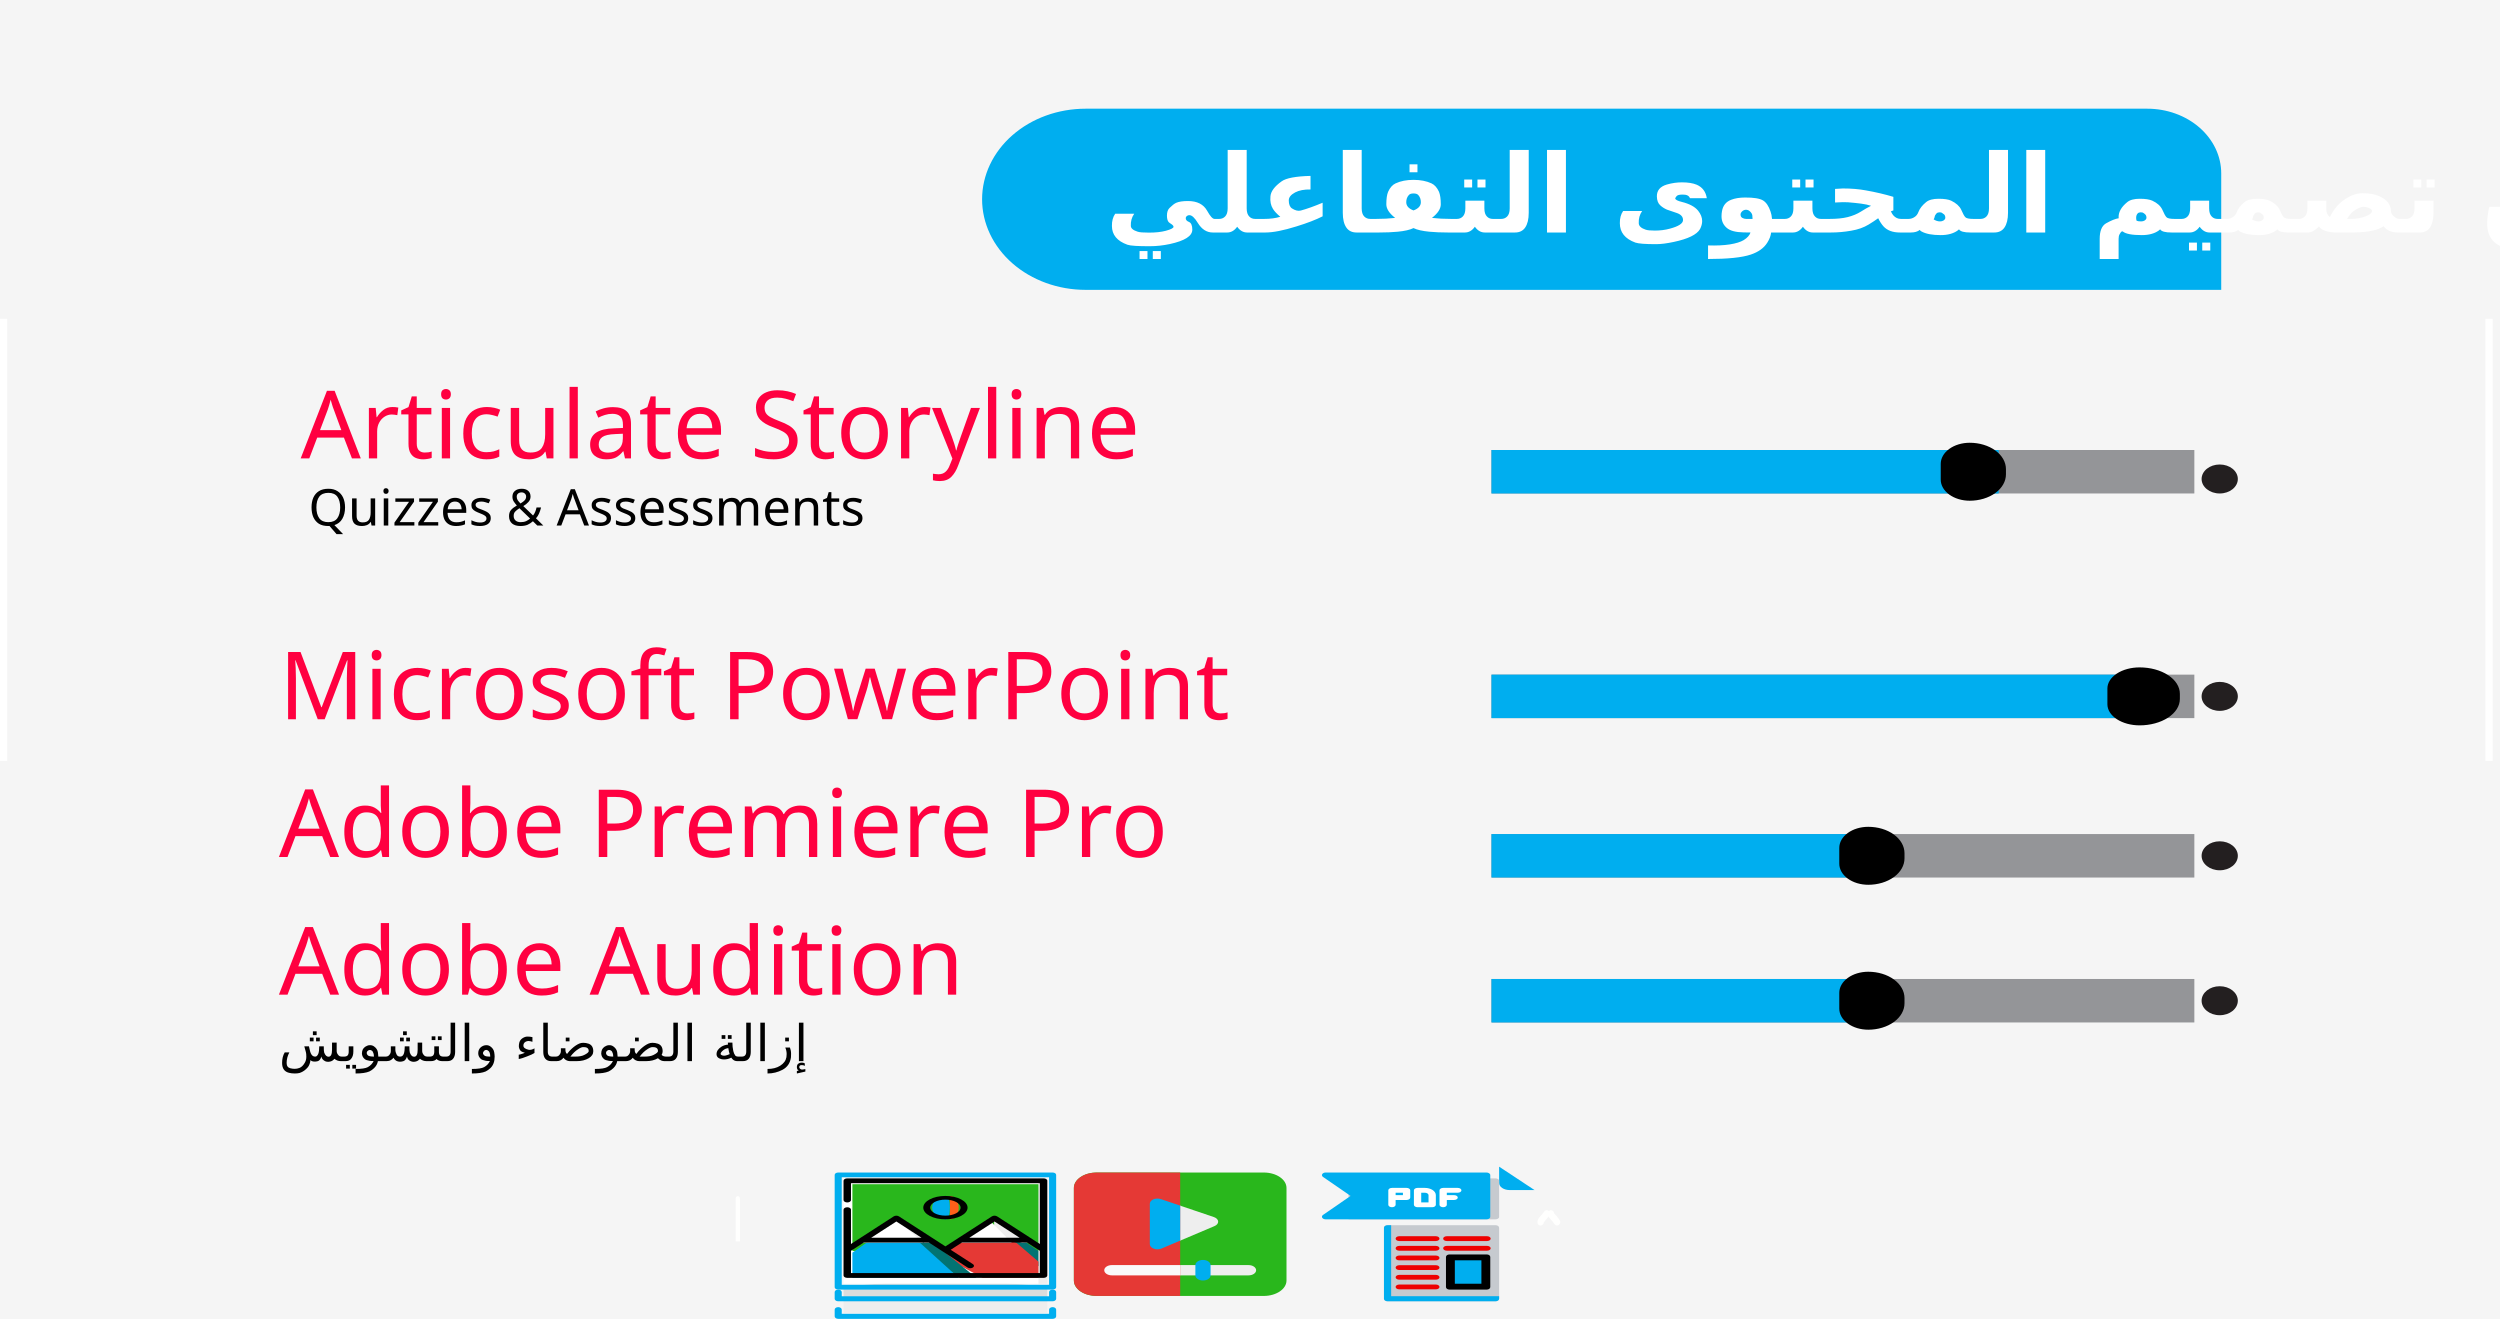
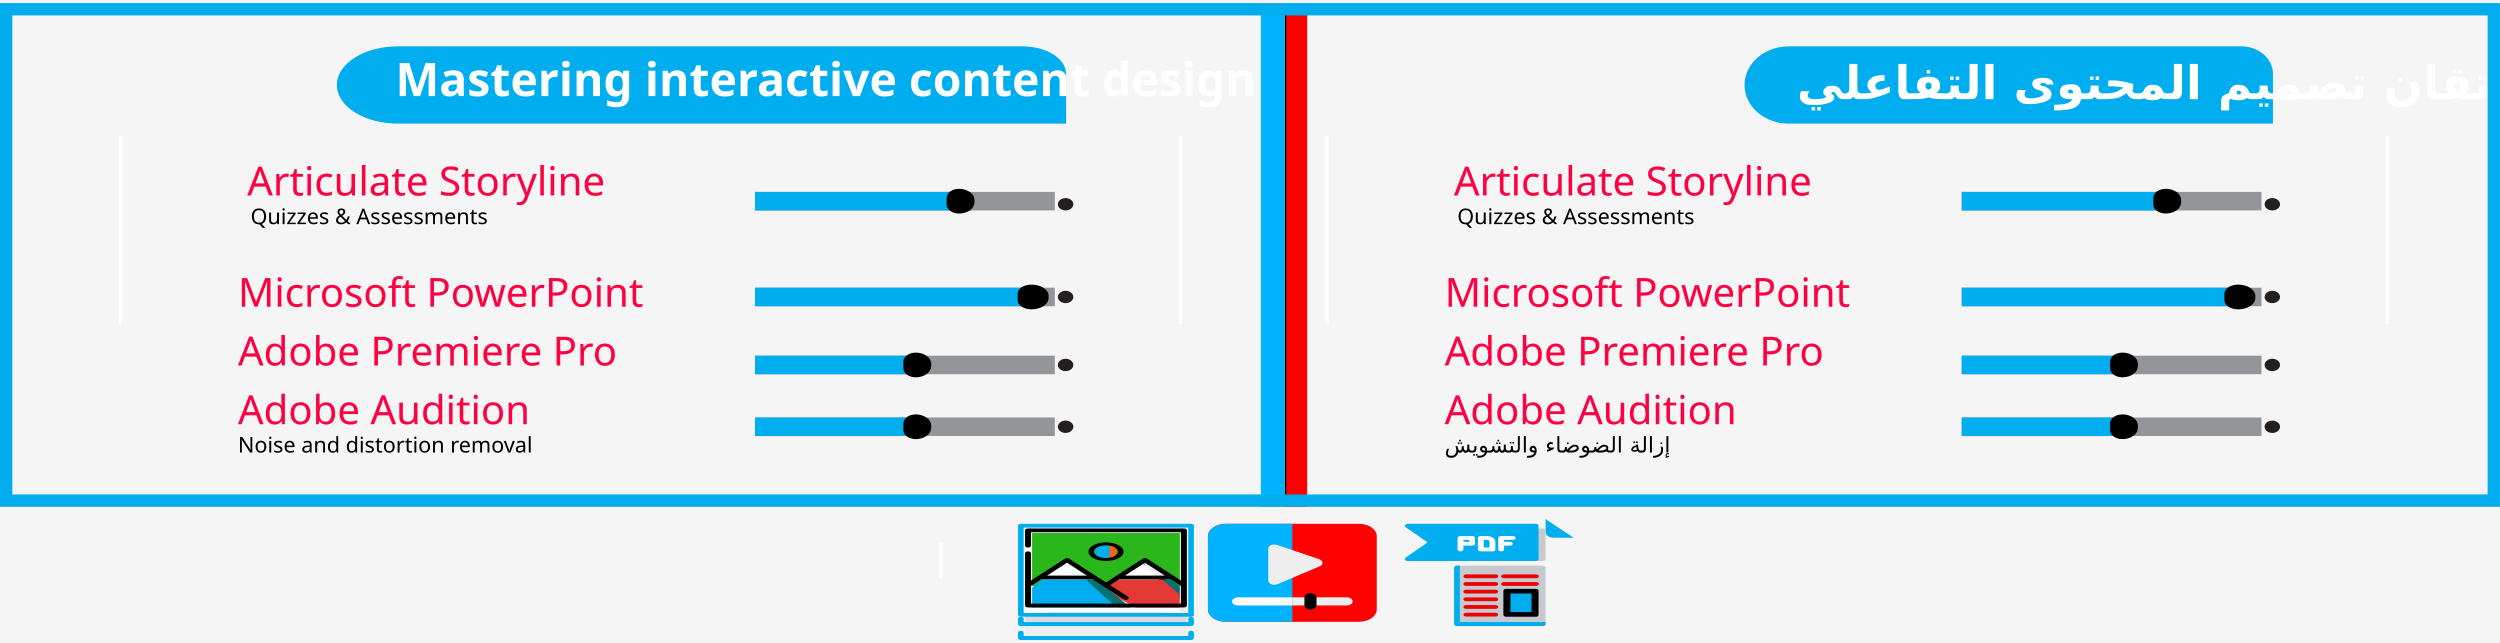
- <svg xmlns="http://www.w3.org/2000/svg" width="345" height="182" viewBox="0 0 345 182" fill="none">
-   <rect width="345" height="182" fill="#F5F5F5" />
-   <path d="M149.815 15H296.325C297.665 15 298.992 15.231 300.23 15.68C301.468 16.128 302.593 16.786 303.541 17.615C304.488 18.444 305.24 19.429 305.753 20.512C306.265 21.595 306.529 22.756 306.529 23.929V40H149.815C146.026 40 142.392 38.683 139.713 36.339C137.034 33.995 135.529 30.815 135.529 27.5C135.529 24.185 137.034 21.005 139.713 18.661C142.392 16.317 146.026 15 149.815 15Z" fill="#00AEEF" />
+ <svg xmlns="http://www.w3.org/2000/svg" width="809" height="208" viewBox="0 0 809 208" fill="none">
+   <rect width="809" height="208" fill="#F5F5F5" />
+   <path d="M578.815 15H725.325C726.665 15 727.992 15.231 729.23 15.68C730.468 16.128 731.593 16.786 732.541 17.615C733.488 18.444 734.24 19.429 734.753 20.512C735.265 21.595 735.529 22.756 735.529 23.929V40H578.815C575.026 40 571.392 38.683 568.713 36.339C566.034 33.995 564.529 30.815 564.529 27.5C564.529 24.185 566.034 21.005 568.713 18.661C571.392 16.317 575.026 15 578.815 15Z" fill="#00AEEF" />
  <text fill="white" xml:space="preserve" style="white-space: pre" font-family="Harmattan" font-size="15" font-weight="bold" letter-spacing="0em">
-     <tspan x="152.492" y="32.087">اتقان تصميم المحتوى التفاعلي</tspan>
+     <tspan x="581.492" y="32.087">اتقان تصميم المحتوى التفاعلي</tspan>
  </text>
  <g filter="url(#filter0_d_0_1)">
    <mask id="path-3-inside-1_0_1" fill="white">
-       <path d="M307.492 1H51.492H307.492Z" />
+       <path d="M736.492 1H480.492H736.492Z" />
    </mask>
-     <path d="M307.492 1H51.492H307.492Z" fill="#231F20" />
-     <path d="M307.492 1H51.492H307.492Z" stroke="black" stroke-width="0.6" mask="url(#path-3-inside-1_0_1)" />
+     <path d="M736.492 1H480.492H736.492Z" fill="#231F20" />
+     <path d="M736.492 1H480.492H736.492Z" stroke="black" stroke-width="0.6" mask="url(#path-3-inside-1_0_1)" />
  </g>
-   <path d="M306.321 68.1C307.702 68.1 308.821 67.204 308.821 66.1C308.821 64.995 307.702 64.1 306.321 64.1C304.94 64.1 303.821 64.995 303.821 66.1C303.821 67.204 304.94 68.1 306.321 68.1Z" fill="#231F20" />
-   <path d="M306.321 98.1C307.702 98.1 308.821 97.204 308.821 96.1C308.821 94.995 307.702 94.1 306.321 94.1C304.94 94.1 303.821 94.995 303.821 96.1C303.821 97.204 304.94 98.1 306.321 98.1Z" fill="#231F20" />
-   <path d="M306.321 120.1C307.702 120.1 308.821 119.204 308.821 118.1C308.821 116.995 307.702 116.1 306.321 116.1C304.94 116.1 303.821 116.995 303.821 118.1C303.821 119.204 304.94 120.1 306.321 120.1Z" fill="#231F20" />
-   <path d="M306.321 140.1C307.702 140.1 308.821 139.204 308.821 138.1C308.821 136.995 307.702 136.1 306.321 136.1C304.94 136.1 303.821 136.995 303.821 138.1C303.821 139.204 304.94 140.1 306.321 140.1Z" fill="#231F20" />
-   <path d="M302.821 93.1H205.821V99.1H302.821V93.1Z" fill="#949598" />
-   <path d="M302.821 115.1H205.821V121.1H302.821V115.1Z" fill="#949598" />
-   <path d="M302.821 135.1H205.821V141.1H302.821V135.1Z" fill="#949598" />
-   <path d="M302.821 62.1H205.821V68.1H302.821V62.1Z" fill="#949598" />
-   <path d="M297.821 93.1H205.821V99.1H297.821V93.1Z" fill="#00AEEF" />
-   <path d="M258.821 115.1H205.821V121.1H258.821V115.1Z" fill="#00AEEF" />
-   <path d="M258.821 135.1H205.821V141.1H258.821V135.1Z" fill="#00AEEF" />
-   <path d="M275.821 62.1H205.821V68.1H275.821V62.1Z" fill="#00AEEF" />
-   <path d="M295.265 92.1C296.739 92.1 298.152 92.483 299.194 93.166C300.236 93.848 300.821 94.774 300.821 95.74V96.457C300.821 96.935 300.678 97.409 300.399 97.85C300.12 98.293 299.711 98.694 299.195 99.032C298.679 99.371 298.067 99.639 297.392 99.822C296.718 100.005 295.995 100.1 295.265 100.1C294.681 100.1 294.103 100.024 293.564 99.878C293.024 99.731 292.534 99.516 292.121 99.246C291.708 98.975 291.381 98.653 291.158 98.3C290.935 97.946 290.82 97.567 290.821 97.184V95.012C290.821 94.239 291.289 93.499 292.123 92.953C292.956 92.406 294.087 92.1 295.265 92.1Z" fill="black" />
-   <path d="M257.821 114.1C259.147 114.1 260.419 114.483 261.356 115.166C262.294 115.848 262.821 116.774 262.821 117.74V118.457C262.821 118.935 262.692 119.409 262.441 119.851C262.19 120.293 261.822 120.694 261.358 121.032C260.893 121.371 260.342 121.639 259.735 121.822C259.128 122.005 258.478 122.1 257.821 122.1C257.295 122.1 256.775 122.024 256.289 121.878C255.804 121.731 255.362 121.516 254.991 121.246C254.619 120.975 254.325 120.653 254.124 120.3C253.923 119.946 253.82 119.567 253.821 119.184V117.012C253.821 116.239 254.242 115.499 254.992 114.953C255.743 114.406 256.76 114.1 257.821 114.1Z" fill="black" />
-   <path d="M257.821 134.1C259.147 134.1 260.419 134.483 261.356 135.166C262.294 135.848 262.821 136.774 262.821 137.74V138.457C262.821 138.935 262.692 139.409 262.441 139.851C262.19 140.293 261.822 140.694 261.358 141.032C260.893 141.371 260.342 141.639 259.735 141.822C259.128 142.005 258.478 142.1 257.821 142.1C257.295 142.1 256.775 142.024 256.289 141.878C255.804 141.731 255.362 141.516 254.991 141.246C254.619 140.975 254.325 140.653 254.124 140.3C253.923 139.946 253.82 139.567 253.821 139.184V137.012C253.821 136.239 254.242 135.499 254.992 134.953C255.743 134.406 256.76 134.1 257.821 134.1Z" fill="black" />
-   <path d="M271.821 61.1C273.147 61.1 274.419 61.483 275.356 62.166C276.294 62.848 276.821 63.774 276.821 64.74V65.457C276.821 65.935 276.692 66.409 276.441 66.85C276.19 67.293 275.822 67.694 275.358 68.032C274.893 68.371 274.342 68.639 273.735 68.822C273.128 69.005 272.478 69.1 271.821 69.1C271.295 69.1 270.775 69.024 270.289 68.878C269.804 68.731 269.362 68.516 268.991 68.246C268.619 67.975 268.325 67.653 268.124 67.3C267.923 66.946 267.82 66.567 267.821 66.184V64.012C267.821 63.239 268.242 62.499 268.992 61.953C269.743 61.406 270.76 61.1 271.821 61.1Z" fill="black" />
+   <path d="M735.321 68.1C736.702 68.1 737.821 67.204 737.821 66.1C737.821 64.995 736.702 64.1 735.321 64.1C733.94 64.1 732.821 64.995 732.821 66.1C732.821 67.204 733.94 68.1 735.321 68.1Z" fill="#231F20" />
+   <path d="M735.321 98.1C736.702 98.1 737.821 97.204 737.821 96.1C737.821 94.995 736.702 94.1 735.321 94.1C733.94 94.1 732.821 94.995 732.821 96.1C732.821 97.204 733.94 98.1 735.321 98.1Z" fill="#231F20" />
+   <path d="M735.321 120.1C736.702 120.1 737.821 119.204 737.821 118.1C737.821 116.995 736.702 116.1 735.321 116.1C733.94 116.1 732.821 116.995 732.821 118.1C732.821 119.204 733.94 120.1 735.321 120.1Z" fill="#231F20" />
+   <path d="M735.321 140.1C736.702 140.1 737.821 139.204 737.821 138.1C737.821 136.995 736.702 136.1 735.321 136.1C733.94 136.1 732.821 136.995 732.821 138.1C732.821 139.204 733.94 140.1 735.321 140.1Z" fill="#231F20" />
+   <path d="M731.821 93.1H634.821V99.1H731.821V93.1Z" fill="#949598" />
+   <path d="M731.821 115.1H634.821V121.1H731.821V115.1Z" fill="#949598" />
+   <path d="M731.821 135.1H634.821V141.1H731.821V135.1Z" fill="#949598" />
+   <path d="M731.821 62.1H634.821V68.1H731.821V62.1Z" fill="#949598" />
+   <path d="M726.821 93.1H634.821V99.1H726.821V93.1Z" fill="#00AEEF" />
+   <path d="M687.821 115.1H634.821V121.1H687.821V115.1Z" fill="#00AEEF" />
+   <path d="M687.821 135.1H634.821V141.1H687.821V135.1Z" fill="#00AEEF" />
+   <path d="M704.821 62.1H634.821V68.1H704.821V62.1Z" fill="#00AEEF" />
+   <path d="M724.265 92.1C725.739 92.1 727.152 92.483 728.194 93.166C729.236 93.848 729.821 94.774 729.821 95.74V96.457C729.821 96.935 729.678 97.409 729.399 97.85C729.12 98.293 728.711 98.694 728.195 99.032C727.679 99.371 727.067 99.639 726.392 99.822C725.718 100.005 724.995 100.1 724.265 100.1C723.681 100.1 723.103 100.024 722.564 99.878C722.024 99.731 721.534 99.516 721.121 99.246C720.708 98.975 720.381 98.653 720.158 98.3C719.935 97.946 719.82 97.567 719.821 97.184V95.012C719.821 94.239 720.289 93.499 721.123 92.953C721.956 92.406 723.087 92.1 724.265 92.1Z" fill="black" />
+   <path d="M686.821 114.1C688.147 114.1 689.419 114.483 690.356 115.166C691.294 115.848 691.821 116.774 691.821 117.74V118.457C691.821 118.935 691.692 119.409 691.441 119.851C691.19 120.293 690.822 120.694 690.358 121.032C689.893 121.371 689.342 121.639 688.735 121.822C688.128 122.005 687.478 122.1 686.821 122.1C686.295 122.1 685.775 122.024 685.289 121.878C684.804 121.731 684.362 121.516 683.991 121.246C683.619 120.975 683.325 120.653 683.124 120.3C682.923 119.946 682.82 119.567 682.821 119.184V117.012C682.821 116.239 683.242 115.499 683.992 114.953C684.743 114.406 685.76 114.1 686.821 114.1Z" fill="black" />
+   <path d="M686.821 134.1C688.147 134.1 689.419 134.483 690.356 135.166C691.294 135.848 691.821 136.774 691.821 137.74V138.457C691.821 138.935 691.692 139.409 691.441 139.851C691.19 140.293 690.822 140.694 690.358 141.032C689.893 141.371 689.342 141.639 688.735 141.822C688.128 142.005 687.478 142.1 686.821 142.1C686.295 142.1 685.775 142.024 685.289 141.878C684.804 141.731 684.362 141.516 683.991 141.246C683.619 140.975 683.325 140.653 683.124 140.3C682.923 139.946 682.82 139.567 682.821 139.184V137.012C682.821 136.239 683.242 135.499 683.992 134.953C684.743 134.406 685.76 134.1 686.821 134.1Z" fill="black" />
+   <path d="M700.821 61.1C702.147 61.1 703.419 61.483 704.356 62.166C705.294 62.848 705.821 63.774 705.821 64.74V65.457C705.821 65.935 705.692 66.409 705.441 66.85C705.19 67.293 704.822 67.694 704.358 68.032C703.893 68.371 703.342 68.639 702.735 68.822C702.128 69.005 701.478 69.1 700.821 69.1C700.295 69.1 699.775 69.024 699.289 68.878C698.804 68.731 698.362 68.516 697.991 68.246C697.619 67.975 697.325 67.653 697.124 67.3C696.923 66.946 696.82 66.567 696.821 66.184V64.012C696.821 63.239 697.242 62.499 697.992 61.953C698.743 61.406 699.76 61.1 700.821 61.1Z" fill="black" />
  <text fill="#FF0040" xml:space="preserve" style="white-space: pre" font-family="Bahij TheSansArabic" font-size="13" font-weight="500" letter-spacing="0em">
-     <tspan x="38.492" y="99.261">Microsoft PowerPoint</tspan>
+     <tspan x="467.492" y="99.261">Microsoft PowerPoint</tspan>
  </text>
  <text fill="#FF0040" xml:space="preserve" style="white-space: pre" font-family="Bahij TheSansArabic" font-size="13" font-weight="500" letter-spacing="0em">
-     <tspan x="38.492" y="118.261">Adobe Premiere Pro</tspan>
+     <tspan x="467.492" y="118.261">Adobe Premiere Pro</tspan>
  </text>
  <text fill="#FF0040" xml:space="preserve" style="white-space: pre" font-family="Bahij TheSansArabic" font-size="13" font-weight="500" letter-spacing="0em">
-     <tspan x="38.492" y="137.261">Adobe Audition</tspan>
+     <tspan x="467.492" y="137.261">Adobe Audition</tspan>
  </text>
  <text fill="#FF0040" xml:space="preserve" style="white-space: pre" font-family="Bahij TheSansArabic" font-size="13" font-weight="500" letter-spacing="0em">
-     <tspan x="41.492" y="63.261">Articulate Storyline</tspan>
+     <tspan x="470.492" y="63.261">Articulate Storyline</tspan>
  </text>
  <text fill="black" xml:space="preserve" style="white-space: pre" font-family="Bahij TheSansArabic" font-size="7" font-weight="500" letter-spacing="0em">
-     <tspan x="42.572" y="72.525">Quizzes &amp; Assessments</tspan>
+     <tspan x="471.572" y="72.525">Quizzes &amp; Assessments</tspan>
  </text>
  <text fill="black" xml:space="preserve" style="white-space: pre" font-family="Harmattan" font-size="7" font-weight="500" letter-spacing="0em">
-     <tspan x="38.492" y="146.441">إزالة الضوضاء والتشويش</tspan>
+     <tspan x="467.492" y="146.441">إزالة الضوضاء والتشويش</tspan>
  </text>
-   <path d="M214.46 167.364C214.404 167.11 214.157 166.952 213.927 167.013C213.79 167.074 213.686 167.162 213.627 167.264C213.568 167.366 213.558 167.477 213.598 167.583L213.641 167.771L214.072 167.661L213.645 167.775C213.66 167.852 213.698 167.926 213.757 167.993C213.798 168.045 213.851 168.103 213.909 168.171C214.133 168.405 214.331 168.649 214.504 168.902C214.634 169.124 214.906 169.191 215.109 169.052C215.217 168.961 215.286 168.853 215.31 168.738C215.334 168.624 215.314 168.507 215.25 168.4C215.048 168.092 214.811 167.794 214.54 167.51C214.499 167.465 214.493 167.487 214.484 167.48L214.46 167.364Z" fill="#FFFFFE" />
-   <path d="M213.034 168.758C212.978 169.012 212.731 169.17 212.501 169.109C211.947 168.968 212.176 168.284 212.478 167.953C212.703 167.719 212.901 167.475 213.073 167.222C213.204 167 213.476 166.933 213.679 167.072C213.787 167.164 213.856 167.272 213.88 167.386C213.904 167.501 213.883 167.617 213.82 167.724C213.638 168.034 213.063 168.574 213.028 168.758H213.034Z" fill="#FFFFFE" />
-   <path d="M174.393 161.808H151.339C149.602 161.808 148.195 162.761 148.195 163.937V176.711C148.195 177.886 149.602 178.84 151.339 178.84H174.393C176.13 178.84 177.537 177.886 177.537 176.711V163.937C177.537 162.761 176.13 161.808 174.393 161.808Z" fill="#29B71C" />
-   <path d="M172.297 176.001H153.434C153.156 176.001 152.89 175.927 152.693 175.793C152.497 175.66 152.386 175.48 152.386 175.292C152.386 175.103 152.497 174.923 152.693 174.79C152.89 174.657 153.156 174.582 153.434 174.582H172.297C172.575 174.582 172.842 174.657 173.038 174.79C173.235 174.923 173.345 175.103 173.345 175.292C173.345 175.48 173.235 175.66 173.038 175.793C172.842 175.927 172.575 176.001 172.297 176.001Z" fill="#EEEEEE" />
-   <path d="M166.01 176.711C165.732 176.711 165.466 176.636 165.269 176.503C165.073 176.37 164.962 176.189 164.962 176.001V174.582C164.962 174.394 165.073 174.213 165.269 174.08C165.466 173.947 165.732 173.872 166.01 173.872C166.288 173.872 166.555 173.947 166.751 174.08C166.948 174.213 167.058 174.394 167.058 174.582V176.001C167.058 176.189 166.948 176.37 166.751 176.503C166.555 176.636 166.288 176.711 166.01 176.711Z" fill="#00AEEF" />
-   <path d="M167.53 167.96L160.194 165.476C160.035 165.422 159.857 165.396 159.679 165.401C159.5 165.406 159.327 165.442 159.174 165.505C159.022 165.569 158.896 165.657 158.809 165.763C158.721 165.868 158.675 165.987 158.675 166.108V171.7C158.676 171.827 158.727 171.95 158.823 172.059C158.919 172.168 159.056 172.257 159.219 172.317C159.371 172.379 159.545 172.411 159.722 172.41C159.919 172.41 160.111 172.373 160.278 172.303L167.613 169.195C167.772 169.128 167.902 169.033 167.988 168.921C168.075 168.809 168.116 168.683 168.106 168.556C168.096 168.431 168.038 168.31 167.936 168.206C167.835 168.101 167.695 168.016 167.53 167.96Z" fill="#EEEEEE" />
-   <path d="M151.339 161.808C150.505 161.808 149.705 162.032 149.116 162.431C148.526 162.83 148.195 163.372 148.195 163.937V176.711C148.195 177.275 148.526 177.817 149.116 178.216C149.705 178.615 150.505 178.84 151.339 178.84H162.866V161.808H151.339Z" fill="#E53935" />
-   <path d="M153.434 174.582C153.156 174.582 152.89 174.657 152.693 174.79C152.497 174.923 152.386 175.103 152.386 175.292C152.386 175.48 152.497 175.66 152.693 175.793C152.89 175.927 153.156 176.001 153.434 176.001H162.866V174.582H153.434Z" fill="#FAFAFA" />
-   <path d="M160.194 165.476C160.035 165.422 159.857 165.396 159.679 165.401C159.5 165.406 159.327 165.442 159.174 165.505C159.022 165.569 158.896 165.657 158.809 165.763C158.721 165.868 158.675 165.987 158.675 166.108V171.7C158.676 171.827 158.727 171.95 158.823 172.059C158.919 172.168 159.056 172.257 159.219 172.317C159.371 172.379 159.545 172.411 159.722 172.41C159.919 172.41 160.111 172.373 160.278 172.303L162.866 171.203V166.378L160.194 165.476Z" fill="#00AEEF" />
-   <path d="M208.347 164.231H211.77L206.88 161V163.262C206.88 163.797 207.537 164.231 208.347 164.231Z" fill="#00AEEF" />
-   <path d="M206.347 162.615H186.095V168.269H206.347C206.641 168.269 206.879 168.128 206.879 167.955V162.929C206.879 162.756 206.641 162.615 206.347 162.615Z" fill="#C6CACF" />
-   <path d="M205.136 168.269H182.95C182.486 168.269 182.253 167.883 182.582 167.656L186.381 165.038L182.582 162.42C182.253 162.194 182.486 161.808 182.95 161.808H205.136C205.424 161.808 205.657 161.968 205.657 162.167V167.91C205.657 168.108 205.424 168.269 205.136 168.269Z" fill="#00AEEF" />
-   <path d="M194.109 163.93H192.091C191.812 163.93 191.586 164.079 191.586 164.263V166.263C191.586 166.447 191.812 166.597 192.091 166.597C192.37 166.597 192.596 166.447 192.596 166.263V165.596H194.109C194.388 165.596 194.614 165.447 194.614 165.263V164.263C194.614 164.079 194.388 163.93 194.109 163.93ZM193.605 164.93H192.596V164.596H193.605V164.93Z" fill="white" />
-   <path d="M196.632 163.93H195.623C195.345 163.93 195.119 164.079 195.119 164.263V166.263C195.119 166.447 195.345 166.597 195.623 166.597H197.642C197.92 166.597 198.146 166.447 198.146 166.263V164.93C198.146 164.378 197.467 163.93 196.632 163.93ZM197.137 165.93H196.128V164.596H196.632C196.911 164.596 197.137 164.746 197.137 164.93L197.137 165.93Z" fill="white" />
-   <path d="M201.174 163.93H199.155C198.877 163.93 198.651 164.079 198.651 164.263V166.263C198.651 166.447 198.877 166.597 199.155 166.597C199.434 166.597 199.66 166.447 199.66 166.263V165.596H200.669C200.948 165.596 201.174 165.447 201.174 165.263C201.174 165.079 200.948 164.93 200.669 164.93H199.66V164.596H201.174C201.452 164.596 201.678 164.447 201.678 164.263C201.678 164.079 201.452 163.93 201.174 163.93Z" fill="white" />
-   <path d="M206.383 179.577H191.483C191.208 179.577 190.986 179.42 190.986 179.227V169.427C190.986 169.234 191.208 169.077 191.483 169.077H206.383C206.657 169.077 206.88 169.234 206.88 169.427V179.227C206.88 179.42 206.657 179.577 206.383 179.577Z" fill="#C6CACF" />
-   <path d="M191.979 178.877V169.077H191.483C191.208 169.077 190.986 169.234 190.986 169.427V179.227C190.986 179.42 191.208 179.577 191.483 179.577H206.383C206.657 179.577 206.88 179.42 206.88 179.227V178.877H191.979Z" fill="#00AEEF" />
-   <path d="M205.187 177.961H200.014C199.755 177.961 199.544 177.806 199.544 177.615V173.461C199.544 173.27 199.755 173.115 200.014 173.115H205.187C205.447 173.115 205.657 173.27 205.657 173.461V177.615C205.657 177.806 205.446 177.961 205.187 177.961Z" fill="black" />
-   <path d="M204.434 173.923H200.767V177.154H204.434V173.923Z" fill="#00AEEF" />
-   <path d="M205.21 171.263H199.66C199.381 171.263 199.155 171.114 199.155 170.93C199.155 170.746 199.381 170.597 199.66 170.597H205.21C205.489 170.597 205.715 170.746 205.715 170.93C205.715 171.114 205.489 171.263 205.21 171.263Z" fill="#EF0000" />
-   <path d="M205.21 172.597H199.66C199.381 172.597 199.155 172.448 199.155 172.264C199.155 172.08 199.381 171.931 199.66 171.931H205.21C205.489 171.931 205.715 172.08 205.715 172.264C205.715 172.448 205.489 172.597 205.21 172.597Z" fill="#EF0000" />
-   <path d="M198.146 171.263H193.1C192.821 171.263 192.595 171.114 192.595 170.93C192.595 170.746 192.821 170.597 193.1 170.597H198.146C198.424 170.597 198.65 170.746 198.65 170.93C198.65 171.114 198.424 171.263 198.146 171.263Z" fill="#EF0000" />
-   <path d="M198.146 172.597H193.1C192.821 172.597 192.595 172.448 192.595 172.264C192.595 172.08 192.821 171.931 193.1 171.931H198.146C198.424 171.931 198.65 172.08 198.65 172.264C198.65 172.448 198.424 172.597 198.146 172.597Z" fill="#EF0000" />
-   <path d="M198.146 173.93H193.1C192.821 173.93 192.595 173.781 192.595 173.597C192.595 173.413 192.821 173.264 193.1 173.264H198.146C198.424 173.264 198.65 173.413 198.65 173.597C198.65 173.781 198.424 173.93 198.146 173.93Z" fill="#EF0000" />
-   <path d="M198.146 175.263H193.1C192.821 175.263 192.595 175.114 192.595 174.93C192.595 174.746 192.821 174.597 193.1 174.597H198.146C198.424 174.597 198.65 174.746 198.65 174.93C198.65 175.114 198.424 175.263 198.146 175.263Z" fill="#EF0000" />
-   <path d="M198.146 176.597H193.1C192.821 176.597 192.595 176.448 192.595 176.264C192.595 176.08 192.821 175.931 193.1 175.931H198.146C198.424 175.931 198.65 176.08 198.65 176.264C198.65 176.448 198.424 176.597 198.146 176.597Z" fill="#EF0000" />
-   <path d="M198.146 177.93H193.1C192.821 177.93 192.595 177.781 192.595 177.597C192.595 177.413 192.821 177.264 193.1 177.264H198.146C198.424 177.264 198.65 177.413 198.65 177.597C198.65 177.781 198.424 177.93 198.146 177.93Z" fill="#EF0000" />
-   <path d="M116.407 179.173V181.193H144.527V179.173L130.531 177.962L116.407 179.173Z" fill="#EEEEEE" />
-   <path d="M116.407 177.557V179.576H144.527V177.557L130.531 176.346L116.407 177.557Z" fill="#DCDCDC" />
-   <path d="M144.527 162.615V177.154H142.693L138.414 169.884L142.693 162.615H144.527Z" fill="#EEEEEE" />
-   <path d="M143.305 162.615V163.844L138.874 169.884L143.305 175.925V177.154H116.407V162.615H143.305Z" fill="white" />
-   <path d="M117.631 163.423V172.637L130.468 173.923L143.305 172.637V163.423H117.631Z" fill="#29B71C" />
-   <path d="M131.079 165.038V168.269C131.754 168.269 132.301 167.546 132.301 166.653C132.301 165.761 131.754 165.038 131.079 165.038Z" fill="#FE5F1A" />
-   <path d="M130.59 165.038C130.86 165.038 131.079 165.761 131.079 166.653C131.079 167.546 130.86 168.269 130.59 168.269C129.51 168.269 128.634 167.546 128.634 166.653C128.634 165.761 129.51 165.038 130.59 165.038Z" fill="#00AEEF" />
-   <path d="M143.305 174.731L135.969 170.692L141.422 171.337L143.305 172.639L143.305 174.731Z" fill="#027372" />
-   <path d="M140.339 171.568L136.85 169.885L132.357 171.568L129.856 173.23L135.625 176.346H143.305V174.108L140.339 171.568Z" fill="#E53935" />
-   <path d="M142.082 171.443L141.057 171.5L137.192 170.305V168.27L142.082 171.443Z" fill="#EEEEEE" />
-   <path d="M132.301 171.5L136.431 168.27L139.637 171.5L132.301 171.5Z" fill="white" />
-   <path d="M134.746 176.346H132.511L123.743 170.692L128.599 171.364L134.746 176.346Z" fill="#027372" />
-   <path d="M127.027 171.568L132.302 176.346H117.631V172.871L119.484 171.568L123.731 169.885L127.027 171.568Z" fill="#00AEEF" />
-   <path d="M128.633 171.443L127.608 171.5L123.743 170.305V168.27L128.633 171.443Z" fill="#EEEEEE" />
-   <path d="M118.853 171.5L123.671 168.27L127.411 171.5L118.853 171.5Z" fill="white" />
-   <path d="M145.262 180.385C144.993 180.385 144.774 180.54 144.774 180.731V181.308H116.16V180.731C116.16 180.54 115.942 180.385 115.673 180.385C115.403 180.385 115.185 180.54 115.185 180.731V181.654C115.185 181.845 115.403 182 115.673 182H145.262C145.531 182 145.75 181.845 145.75 181.654V180.731C145.75 180.54 145.531 180.385 145.262 180.385Z" fill="#00AEEF" />
-   <path d="M145.262 177.962C144.993 177.962 144.774 178.117 144.774 178.308V178.885H116.16V178.308C116.16 178.117 115.942 177.962 115.673 177.962C115.403 177.962 115.185 178.117 115.185 178.308V179.231C115.185 179.422 115.403 179.577 115.673 179.577H145.262C145.531 179.577 145.75 179.422 145.75 179.231V178.308C145.75 178.117 145.531 177.962 145.262 177.962Z" fill="#00AEEF" />
-   <path d="M145.262 161.808H115.673C115.403 161.808 115.185 161.954 115.185 162.135V177.634C115.185 177.815 115.403 177.961 115.673 177.961H145.262C145.531 177.961 145.75 177.815 145.75 177.634V162.135C145.75 161.954 145.531 161.808 145.262 161.808ZM144.774 177.307H116.16V162.462H144.774V177.307Z" fill="#00AEEF" />
-   <path d="M133.524 166.653C133.524 165.763 132.153 165.038 130.468 165.038C128.782 165.038 127.411 165.763 127.411 166.653C127.411 167.544 128.782 168.269 130.468 168.269C132.153 168.269 133.524 167.544 133.524 166.653ZM128.376 166.653C128.376 166.044 129.315 165.548 130.468 165.548C131.621 165.548 132.559 166.044 132.559 166.653C132.559 167.263 131.621 167.759 130.468 167.759C129.315 167.759 128.376 167.263 128.376 166.653Z" fill="black" />
-   <path d="M116.407 176.014C116.407 176.197 116.638 176.346 116.922 176.346H144.013C144.297 176.346 144.527 176.197 144.527 176.014V162.947C144.527 162.764 144.297 162.615 144.013 162.615H116.922C116.638 162.615 116.407 162.764 116.407 162.947V165.605C116.407 165.788 116.638 165.937 116.922 165.937C117.206 165.937 117.436 165.788 117.436 165.605V163.28H143.498V171.668L137.604 167.862C137.403 167.732 137.077 167.732 136.876 167.862L130.467 172.001L124.058 167.862C123.857 167.732 123.532 167.732 123.331 167.862L117.436 171.668V166.934C117.436 166.75 117.206 166.602 116.922 166.602C116.638 166.602 116.407 166.75 116.407 166.934V176.014ZM137.24 168.566L140.713 170.809H133.767L137.24 168.566ZM123.695 168.566L127.168 170.809H120.221L123.695 168.566ZM119.192 171.474H128.197L130.103 172.705C130.104 172.706 133.533 174.92 133.533 174.92C133.633 174.985 133.765 175.017 133.897 175.017C134.028 175.017 134.16 174.985 134.26 174.92C134.461 174.79 134.461 174.58 134.26 174.45L131.195 172.47L132.738 171.474H141.742L143.498 172.608V175.682H117.436V172.608L119.192 171.474Z" fill="black" />
-   <path fill-rule="evenodd" clip-rule="evenodd" d="M101.819 165.064C101.981 165.064 102.114 165.207 102.114 165.38V171.317H101.524V165.38C101.524 165.204 101.656 165.064 101.819 165.064Z" fill="#FFFFFE" />
+   <path d="M772.492 44L772.492 105" stroke="white" />
+   <path d="M429.492 44L429.492 105" stroke="white" />
+   <rect x="408" y="2" width="15" height="162" fill="url(#paint0_linear_0_1)" />
+   <path d="M128.716 15H330.917C332.767 15 334.598 15.231 336.306 15.68C338.015 16.128 339.568 16.786 340.875 17.615C342.183 18.444 343.22 19.429 343.928 20.512C344.636 21.595 345 22.756 345 23.929V40H128.716C123.487 40 118.472 38.683 114.775 36.339C111.077 33.995 109 30.815 109 27.5C109 24.185 111.077 21.005 114.775 18.661C118.472 16.317 123.487 15 128.716 15Z" fill="#00AEEF" />
+   <text fill="white" xml:space="preserve" style="white-space: pre" font-family="Harmattan" font-size="15" font-weight="bold" letter-spacing="0em">
+     <tspan x="128" y="31.087">Mastering interactive content design</tspan>
+   </text>
  <g filter="url(#filter1_d_0_1)">
-     <mask id="path-74-inside-2_0_1" fill="white">
-       <path d="M307.385 161H51.572H307.385Z" />
+     <mask id="path-31-inside-2_0_1" fill="white">
+       <path d="M346 1H90H346Z" />
    </mask>
-     <path d="M307.385 161H51.572H307.385Z" fill="#231F20" />
-     <path d="M307.385 161H51.572H307.385Z" stroke="black" stroke-width="0.6" mask="url(#path-74-inside-2_0_1)" />
+     <path d="M346 1H90H346Z" fill="#231F20" />
+     <path d="M346 1H90H346Z" stroke="black" stroke-width="0.6" mask="url(#path-31-inside-2_0_1)" />
  </g>
-   <path d="M343.492 44L343.492 105" stroke="white" />
-   <path d="M0.492 44L0.492 105" stroke="white" />
+   <path d="M344.829 68.1C346.209 68.1 347.329 67.204 347.329 66.1C347.329 64.995 346.209 64.1 344.829 64.1C343.448 64.1 342.329 64.995 342.329 66.1C342.329 67.204 343.448 68.1 344.829 68.1Z" fill="#231F20" />
+   <path d="M344.829 98.1C346.209 98.1 347.329 97.204 347.329 96.1C347.329 94.995 346.209 94.1 344.829 94.1C343.448 94.1 342.329 94.995 342.329 96.1C342.329 97.204 343.448 98.1 344.829 98.1Z" fill="#231F20" />
+   <path d="M344.829 120.1C346.209 120.1 347.329 119.204 347.329 118.1C347.329 116.995 346.209 116.1 344.829 116.1C343.448 116.1 342.329 116.995 342.329 118.1C342.329 119.204 343.448 120.1 344.829 120.1Z" fill="#231F20" />
+   <path d="M344.829 140.1C346.209 140.1 347.329 139.204 347.329 138.1C347.329 136.995 346.209 136.1 344.829 136.1C343.448 136.1 342.329 136.995 342.329 138.1C342.329 139.204 343.448 140.1 344.829 140.1Z" fill="#231F20" />
+   <path d="M341.329 93.1H244.329V99.1H341.329V93.1Z" fill="#949598" />
+   <path d="M341.329 115.1H244.329V121.1H341.329V115.1Z" fill="#949598" />
+   <path d="M341.329 135.1H244.329V141.1H341.329V135.1Z" fill="#949598" />
+   <path d="M341.329 62.1H244.329V68.1H341.329V62.1Z" fill="#949598" />
+   <path d="M336.329 93.1H244.329V99.1H336.329V93.1Z" fill="#00AEEF" />
+   <path d="M297.329 115.1H244.329V121.1H297.329V115.1Z" fill="#00AEEF" />
+   <path d="M297.329 135.1H244.329V141.1H297.329V135.1Z" fill="#00AEEF" />
+   <path d="M314.329 62.1H244.329V68.1H314.329V62.1Z" fill="#00AEEF" />
+   <path d="M333.773 92.1C335.247 92.1 336.66 92.483 337.701 93.166C338.743 93.848 339.329 94.774 339.329 95.74V96.457C339.329 96.935 339.186 97.409 338.907 97.85C338.628 98.293 338.219 98.694 337.703 99.032C337.187 99.371 336.575 99.639 335.9 99.822C335.226 100.005 334.503 100.1 333.773 100.1C333.189 100.1 332.611 100.024 332.071 99.878C331.532 99.731 331.042 99.516 330.629 99.246C330.216 98.975 329.889 98.653 329.666 98.3C329.443 97.946 329.328 97.567 329.329 97.184V95.012C329.329 94.239 329.797 93.499 330.63 92.953C331.464 92.406 332.594 92.1 333.773 92.1Z" fill="black" />
+   <path d="M296.329 114.1C297.655 114.1 298.927 114.483 299.864 115.166C300.802 115.848 301.329 116.774 301.329 117.74V118.457C301.329 118.935 301.2 119.409 300.949 119.851C300.698 120.293 300.33 120.694 299.866 121.032C299.401 121.371 298.85 121.639 298.243 121.822C297.636 122.005 296.986 122.1 296.329 122.1C295.803 122.1 295.283 122.024 294.797 121.878C294.311 121.731 293.87 121.516 293.499 121.246C293.127 120.975 292.833 120.653 292.632 120.3C292.431 119.946 292.328 119.567 292.329 119.184V117.012C292.329 116.239 292.75 115.499 293.5 114.953C294.25 114.406 295.268 114.1 296.329 114.1Z" fill="black" />
+   <path d="M296.329 134.1C297.655 134.1 298.927 134.483 299.864 135.166C300.802 135.848 301.329 136.774 301.329 137.74V138.457C301.329 138.935 301.2 139.409 300.949 139.851C300.698 140.293 300.33 140.694 299.866 141.032C299.401 141.371 298.85 141.639 298.243 141.822C297.636 142.005 296.986 142.1 296.329 142.1C295.803 142.1 295.283 142.024 294.797 141.878C294.311 141.731 293.87 141.516 293.499 141.246C293.127 140.975 292.833 140.653 292.632 140.3C292.431 139.946 292.328 139.567 292.329 139.184V137.012C292.329 136.239 292.75 135.499 293.5 134.953C294.25 134.406 295.268 134.1 296.329 134.1Z" fill="black" />
+   <path d="M310.329 61.1C311.655 61.1 312.927 61.483 313.864 62.166C314.802 62.848 315.329 63.774 315.329 64.74V65.457C315.329 65.935 315.2 66.409 314.949 66.85C314.698 67.293 314.33 67.694 313.866 68.032C313.401 68.371 312.85 68.639 312.243 68.822C311.636 69.005 310.986 69.1 310.329 69.1C309.803 69.1 309.283 69.024 308.797 68.878C308.311 68.731 307.87 68.516 307.499 68.246C307.127 67.975 306.833 67.653 306.632 67.3C306.431 66.946 306.328 66.567 306.329 66.184V64.012C306.329 63.239 306.75 62.499 307.5 61.953C308.25 61.406 309.268 61.1 310.329 61.1Z" fill="black" />
+   <text fill="#FF0040" xml:space="preserve" style="white-space: pre" font-family="Bahij TheSansArabic" font-size="13" font-weight="500" letter-spacing="0em">
+     <tspan x="77" y="99.261">Microsoft PowerPoint</tspan>
+   </text>
+   <text fill="#FF0040" xml:space="preserve" style="white-space: pre" font-family="Bahij TheSansArabic" font-size="13" font-weight="500" letter-spacing="0em">
+     <tspan x="77" y="118.261">Adobe Premiere Pro</tspan>
+   </text>
+   <text fill="#FF0040" xml:space="preserve" style="white-space: pre" font-family="Bahij TheSansArabic" font-size="13" font-weight="500" letter-spacing="0em">
+     <tspan x="77" y="137.261">Adobe Audition</tspan>
+   </text>
+   <text fill="#FF0040" xml:space="preserve" style="white-space: pre" font-family="Bahij TheSansArabic" font-size="13" font-weight="500" letter-spacing="0em">
+     <tspan x="80" y="63.261">Articulate Storyline</tspan>
+   </text>
+   <text fill="black" xml:space="preserve" style="white-space: pre" font-family="Bahij TheSansArabic" font-size="7" font-weight="500" letter-spacing="0em">
+     <tspan x="81.08" y="72.525">Quizzes &amp; Assessments</tspan>
+   </text>
+   <text fill="black" xml:space="preserve" style="white-space: pre" font-family="Harmattan" font-size="7" font-weight="500" letter-spacing="0em">
+     <tspan x="77" y="146.441">Noise and distortion removal</tspan>
+   </text>
+   <path d="M382 44L382 105" stroke="white" />
+   <path d="M39 44L39 105" stroke="white" />
+   <rect x="2" y="-2" width="805" height="159" transform="matrix(1 0 0 -1 0 160)" stroke="#01ADED" stroke-width="4" />
+   <path d="M439.67 169.504H396.746C393.514 169.504 390.893 171.279 390.893 173.468V197.251C390.893 199.44 393.514 201.214 396.746 201.214H439.67C442.902 201.214 445.523 199.44 445.523 197.251V173.468C445.523 171.279 442.902 169.504 439.67 169.504Z" fill="#FF0101" />
+   <path d="M435.767 195.93H400.648C400.13 195.93 399.634 195.79 399.268 195.543C398.902 195.295 398.697 194.959 398.697 194.608C398.697 194.258 398.902 193.922 399.268 193.674C399.634 193.426 400.13 193.287 400.648 193.287H435.767C436.285 193.287 436.781 193.426 437.147 193.674C437.513 193.922 437.718 194.258 437.718 194.608C437.718 194.959 437.513 195.295 437.147 195.543C436.781 195.79 436.285 195.93 435.767 195.93Z" fill="#EEEEEE" />
+   <path d="M424.062 197.251C423.544 197.251 423.048 197.112 422.682 196.864C422.316 196.616 422.111 196.28 422.111 195.93V193.287C422.111 192.937 422.316 192.601 422.682 192.353C423.048 192.105 423.544 191.966 424.062 191.966C424.579 191.966 425.076 192.105 425.442 192.353C425.807 192.601 426.013 192.937 426.013 193.287V195.93C426.013 196.28 425.807 196.616 425.442 196.864C425.076 197.112 424.579 197.251 424.062 197.251Z" fill="black" />
+   <path d="M396.746 169.504C395.194 169.504 393.705 169.922 392.607 170.665C391.51 171.408 390.893 172.416 390.893 173.468V197.251C390.893 198.302 391.51 199.31 392.607 200.053C393.705 200.797 395.194 201.214 396.746 201.214H418.208V169.504H396.746Z" fill="#01B2FF" />
+   <path d="M400.648 193.287C400.13 193.287 399.634 193.426 399.268 193.674C398.902 193.922 398.697 194.258 398.697 194.608C398.697 194.959 398.902 195.295 399.268 195.543C399.634 195.79 400.13 195.93 400.648 195.93H418.208V193.287H400.648Z" fill="#FAFAFA" />
+   <path d="M413.234 176.335C412.937 176.233 412.606 176.185 412.274 176.195C411.942 176.204 411.618 176.271 411.335 176.389C411.052 176.506 410.817 176.671 410.654 176.868C410.492 177.064 410.406 177.285 410.405 177.511V187.922C410.407 188.158 410.502 188.388 410.681 188.59C410.859 188.793 411.114 188.959 411.419 189.072C411.702 189.187 412.026 189.246 412.356 189.244C412.721 189.244 413.079 189.176 413.39 189.045L418.209 186.997V178.013L413.234 176.335Z" fill="#00AEEF" />
+   <path d="M426.891 180.959L413.234 176.335C412.937 176.233 412.606 176.185 412.274 176.195C411.942 176.204 411.618 176.271 411.335 176.389C411.052 176.506 410.817 176.671 410.654 176.868C410.492 177.064 410.406 177.285 410.405 177.511V187.922C410.407 188.158 410.502 188.388 410.681 188.59C410.859 188.793 411.114 188.959 411.419 189.072C411.702 189.187 412.026 189.246 412.356 189.244C412.721 189.244 413.079 189.176 413.39 189.045L427.047 183.258C427.343 183.133 427.584 182.957 427.745 182.748C427.906 182.539 427.982 182.305 427.964 182.069C427.946 181.836 427.837 181.611 427.648 181.416C427.46 181.221 427.199 181.064 426.891 180.959Z" fill="#EEEEEE" />
+   <path d="M502.885 174.015H509.259L500.154 168V172.211C500.154 173.207 501.377 174.015 502.885 174.015Z" fill="#00AEEF" />
+   <path d="M499.161 171.008H461.457V181.534H499.161C499.709 181.534 500.154 181.272 500.154 180.949V171.593C500.154 171.27 499.709 171.008 499.161 171.008Z" fill="#C6CACF" />
+   <path d="M496.908 181.534H455.601C454.737 181.534 454.304 180.814 454.915 180.393L461.989 175.519L454.915 170.645C454.304 170.224 454.737 169.504 455.601 169.504H496.908C497.444 169.504 497.878 169.803 497.878 170.172V180.866C497.878 181.235 497.444 181.534 496.908 181.534Z" fill="#00AEEF" />
+   <path d="M476.377 173.455H472.619C472.101 173.455 471.68 173.733 471.68 174.076V177.8C471.68 178.142 472.101 178.42 472.619 178.42C473.138 178.42 473.559 178.142 473.559 177.8V176.558H476.377C476.896 176.558 477.317 176.28 477.317 175.938V174.076C477.317 173.733 476.896 173.455 476.377 173.455ZM475.438 175.317H473.559V174.696H475.438V175.317Z" fill="white" />
+   <path d="M481.074 173.455H479.195C478.677 173.455 478.256 173.733 478.256 174.076V177.8C478.256 178.142 478.677 178.42 479.195 178.42H482.953C483.472 178.42 483.893 178.142 483.893 177.8V175.317C483.893 174.29 482.629 173.455 481.074 173.455ZM482.014 177.179H480.135V174.696H481.074C481.592 174.696 482.014 174.975 482.014 175.317L482.014 177.179Z" fill="white" />
+   <path d="M489.53 173.455H485.772C485.253 173.455 484.832 173.733 484.832 174.076V177.8C484.832 178.142 485.253 178.42 485.772 178.42C486.29 178.42 486.711 178.142 486.711 177.8V176.558H488.59C489.109 176.558 489.53 176.28 489.53 175.938C489.53 175.595 489.109 175.317 488.59 175.317H486.711V174.696H489.53C490.048 174.696 490.469 174.418 490.469 174.076C490.469 173.733 490.048 173.455 489.53 173.455Z" fill="white" />
+   <path d="M499.229 202.587H471.487C470.977 202.587 470.563 202.295 470.563 201.936V183.69C470.563 183.33 470.977 183.038 471.487 183.038H499.229C499.74 183.038 500.154 183.33 500.154 183.69V201.936C500.154 202.296 499.74 202.587 499.229 202.587Z" fill="#C6CACF" />
+   <path d="M472.412 201.284V183.038H471.487C470.977 183.038 470.563 183.33 470.563 183.69V201.936C470.563 202.296 470.977 202.587 471.487 202.587H499.229C499.74 202.587 500.154 202.295 500.154 201.936V201.284H472.412Z" fill="#00AEEF" />
+   <path d="M497.002 199.579H487.372C486.888 199.579 486.496 199.291 486.496 198.935V191.201C486.496 190.845 486.888 190.557 487.372 190.557H497.002C497.486 190.557 497.878 190.845 497.878 191.201V198.935C497.878 199.291 497.486 199.579 497.002 199.579Z" fill="black" />
+   <path d="M495.601 192.061H488.772V198.076H495.601V192.061Z" fill="#00AEEF" />
+   <path d="M497.046 187.108H486.712C486.193 187.108 485.772 186.831 485.772 186.488C485.772 186.145 486.193 185.867 486.712 185.867H497.046C497.565 185.867 497.985 186.145 497.985 186.488C497.985 186.831 497.565 187.108 497.046 187.108Z" fill="#EF0000" />
+   <path d="M497.046 189.591H486.712C486.193 189.591 485.772 189.313 485.772 188.97C485.772 188.627 486.193 188.35 486.712 188.35H497.046C497.565 188.35 497.985 188.628 497.985 188.97C497.985 189.313 497.565 189.591 497.046 189.591Z" fill="#EF0000" />
+   <path d="M483.893 187.108H474.498C473.979 187.108 473.558 186.831 473.558 186.488C473.558 186.145 473.979 185.867 474.498 185.867H483.893C484.412 185.867 484.832 186.145 484.832 186.488C484.832 186.831 484.411 187.108 483.893 187.108Z" fill="#EF0000" />
+   <path d="M483.892 189.591H474.498C473.979 189.591 473.558 189.313 473.558 188.97C473.558 188.627 473.979 188.35 474.498 188.35H483.892C484.411 188.35 484.832 188.628 484.832 188.97C484.832 189.313 484.411 189.591 483.892 189.591Z" fill="#EF0000" />
+   <path d="M483.892 192.074H474.498C473.979 192.074 473.558 191.796 473.558 191.454C473.558 191.111 473.979 190.833 474.498 190.833H483.892C484.411 190.833 484.832 191.111 484.832 191.454C484.832 191.796 484.411 192.074 483.892 192.074Z" fill="#EF0000" />
+   <path d="M483.892 194.556H474.498C473.979 194.556 473.558 194.278 473.558 193.935C473.558 193.592 473.979 193.314 474.498 193.314H483.892C484.411 193.314 484.832 193.592 484.832 193.935C484.832 194.278 484.411 194.556 483.892 194.556Z" fill="#EF0000" />
+   <path d="M483.892 197.039H474.498C473.979 197.039 473.558 196.761 473.558 196.418C473.558 196.076 473.979 195.798 474.498 195.798H483.892C484.411 195.798 484.832 196.076 484.832 196.418C484.832 196.761 484.411 197.039 483.892 197.039Z" fill="#EF0000" />
+   <path d="M483.892 199.521H474.498C473.979 199.521 473.558 199.243 473.558 198.9C473.558 198.557 473.979 198.279 474.498 198.279H483.892C484.411 198.279 484.832 198.557 484.832 198.9C484.832 199.243 484.411 199.521 483.892 199.521Z" fill="#EF0000" />
+   <path d="M331.71 201.836V205.595H384.064V201.836L358.007 199.58L331.71 201.836Z" fill="#EEEEEE" />
+   <path d="M331.71 198.826V202.585H384.064V198.826L358.007 196.57L331.71 198.826Z" fill="#DCDCDC" />
+   <path d="M384.065 171.008V198.076H380.65L372.683 184.542L380.65 171.008H384.065Z" fill="#EEEEEE" />
+   <path d="M381.788 171.008V173.295L373.54 184.542L381.788 195.788V198.076H331.71V171.008H381.788Z" fill="white" />
+   <path d="M333.988 172.511V189.666L357.889 192.06L381.789 189.666V172.511H333.988Z" fill="#29B71C" />
+   <path d="M359.026 175.519V181.534C360.283 181.534 361.302 180.187 361.302 178.526C361.302 176.865 360.283 175.519 359.026 175.519Z" fill="#FE5F1A" />
+   <path d="M358.116 175.519C358.618 175.519 359.026 176.865 359.026 178.526C359.026 180.187 358.618 181.534 358.116 181.534C356.104 181.534 354.474 180.187 354.474 178.526C354.474 176.865 356.104 175.519 358.116 175.519Z" fill="#00AEEF" />
+   <path d="M381.788 193.565L368.131 186.046L378.284 187.246L381.789 189.671L381.788 193.565Z" fill="#027372" />
+   <path d="M376.266 187.676L369.772 184.542L361.406 187.676L356.75 190.77L367.49 196.572H381.788V192.404L376.266 187.676Z" fill="#E53935" />
+   <path d="M379.512 187.442L377.604 187.549L370.407 185.324V181.534L379.512 187.442Z" fill="#EEEEEE" />
+   <path d="M361.302 187.549L368.991 181.534L374.959 187.549L361.302 187.549Z" fill="white" />
+   <path d="M365.854 196.572H361.692L345.368 186.046L354.409 187.297L365.854 196.572Z" fill="#027372" />
+   <path d="M351.483 187.676L361.303 196.572H333.988V190.102L337.438 187.676L345.345 184.542L351.483 187.676Z" fill="#00AEEF" />
+   <path d="M354.473 187.442L352.565 187.549L345.368 185.324V181.534L354.473 187.442Z" fill="#EEEEEE" />
+   <path d="M336.264 187.549L345.234 181.534L352.198 187.549L336.264 187.549Z" fill="white" />
+   <path d="M385.433 204.091C384.931 204.091 384.525 204.379 384.525 204.735V205.809H331.251V204.735C331.251 204.379 330.844 204.091 330.343 204.091C329.841 204.091 329.434 204.379 329.434 204.735V206.454C329.434 206.81 329.841 207.098 330.343 207.098H385.433C385.934 207.098 386.341 206.81 386.341 206.454V204.735C386.341 204.379 385.934 204.091 385.433 204.091Z" fill="#00AEEF" />
+   <path d="M385.433 199.58C384.931 199.58 384.525 199.869 384.525 200.225V201.299H331.251V200.225C331.251 199.869 330.844 199.58 330.343 199.58C329.841 199.58 329.434 199.869 329.434 200.225V201.943C329.434 202.299 329.841 202.588 330.343 202.588H385.433C385.934 202.588 386.341 202.299 386.341 201.943V200.225C386.341 199.869 385.934 199.58 385.433 199.58Z" fill="#00AEEF" />
+   <path d="M385.433 169.504H330.343C329.841 169.504 329.434 169.777 329.434 170.114V198.97C329.434 199.307 329.841 199.58 330.343 199.58H385.433C385.934 199.58 386.341 199.307 386.341 198.97V170.114C386.341 169.777 385.934 169.504 385.433 169.504ZM384.525 198.36H331.251V170.723H384.525V198.36Z" fill="#00AEEF" />
+   <path d="M363.579 178.526C363.579 176.868 361.026 175.519 357.888 175.519C354.75 175.519 352.198 176.868 352.198 178.526C352.198 180.184 354.75 181.534 357.888 181.534C361.026 181.534 363.579 180.184 363.579 178.526ZM353.995 178.526C353.995 177.391 355.741 176.468 357.888 176.468C360.035 176.468 361.782 177.391 361.782 178.526C361.782 179.661 360.035 180.584 357.888 180.584C355.741 180.584 353.995 179.661 353.995 178.526Z" fill="black" />
+   <path d="M331.71 195.954C331.71 196.295 332.139 196.572 332.668 196.572H383.107C383.636 196.572 384.064 196.295 384.064 195.954V171.626C384.064 171.285 383.636 171.008 383.107 171.008H332.668C332.139 171.008 331.71 171.285 331.71 171.626V176.574C331.71 176.916 332.139 177.193 332.668 177.193C333.197 177.193 333.626 176.916 333.626 176.574V172.245H382.149V187.863L371.174 180.776C370.8 180.534 370.194 180.534 369.82 180.776L357.887 188.482L345.955 180.775C345.58 180.534 344.974 180.534 344.6 180.775L333.626 187.863V179.048C333.626 178.707 333.197 178.43 332.668 178.43C332.139 178.43 331.71 178.707 331.71 179.048V195.954ZM370.497 182.088L376.964 186.264H364.03L370.497 182.088ZM345.278 182.088L351.745 186.264H338.811L345.278 182.088ZM336.896 187.501H353.66L357.209 189.793C357.211 189.795 363.595 193.917 363.595 193.917C363.782 194.038 364.027 194.098 364.272 194.098C364.517 194.098 364.762 194.038 364.949 193.917C365.323 193.675 365.323 193.284 364.949 193.042L359.242 189.356L362.115 187.501H378.879L382.149 189.613V195.335H333.626V189.613L336.896 187.501Z" fill="black" />
+   <path fill-rule="evenodd" clip-rule="evenodd" d="M304.549 175.567C304.851 175.567 305.099 175.832 305.099 176.155V187.208H304V176.155C304 175.828 304.246 175.567 304.549 175.567Z" fill="#FFFFFE" />
  <defs>
-     <filter id="filter0_d_0_1" x="47.492" y="0.7" width="264" height="8.6" filterUnits="userSpaceOnUse" color-interpolation-filters="sRGB">
+     <filter id="filter0_d_0_1" x="476.492" y="0.7" width="264" height="8.6" filterUnits="userSpaceOnUse" color-interpolation-filters="sRGB">
      <feFlood flood-opacity="0" result="BackgroundImageFix" />
      <feColorMatrix in="SourceAlpha" type="matrix" values="0 0 0 0 0 0 0 0 0 0 0 0 0 0 0 0 0 0 127 0" result="hardAlpha" />
      <feOffset dy="4" />
      <feGaussianBlur stdDeviation="2" />
      <feComposite in2="hardAlpha" operator="out" />
      <feColorMatrix type="matrix" values="0 0 0 0 0 0 0 0 0 0 0 0 0 0 0 0 0 0 0.25 0" />
      <feBlend mode="normal" in2="BackgroundImageFix" result="effect1_dropShadow_0_1" />
      <feBlend mode="normal" in="SourceGraphic" in2="effect1_dropShadow_0_1" result="shape" />
    </filter>
-     <filter id="filter1_d_0_1" x="47.572" y="160.7" width="263.813" height="8.6" filterUnits="userSpaceOnUse" color-interpolation-filters="sRGB">
+     <filter id="filter1_d_0_1" x="86" y="0.7" width="264" height="8.6" filterUnits="userSpaceOnUse" color-interpolation-filters="sRGB">
      <feFlood flood-opacity="0" result="BackgroundImageFix" />
      <feColorMatrix in="SourceAlpha" type="matrix" values="0 0 0 0 0 0 0 0 0 0 0 0 0 0 0 0 0 0 127 0" result="hardAlpha" />
      <feOffset dy="4" />
      <feGaussianBlur stdDeviation="2" />
      <feComposite in2="hardAlpha" operator="out" />
      <feColorMatrix type="matrix" values="0 0 0 0 0 0 0 0 0 0 0 0 0 0 0 0 0 0 0.25 0" />
      <feBlend mode="normal" in2="BackgroundImageFix" result="effect1_dropShadow_0_1" />
      <feBlend mode="normal" in="SourceGraphic" in2="effect1_dropShadow_0_1" result="shape" />
    </filter>
+     <linearGradient id="paint0_linear_0_1" x1="423" y1="83" x2="408" y2="83" gradientUnits="userSpaceOnUse">
+       <stop offset="0.433" stop-color="#FF0000" />
+       <stop offset="0.476" />
+       <stop offset="0.476" stop-color="#00B3FF" />
+     </linearGradient>
  </defs>
</svg>
